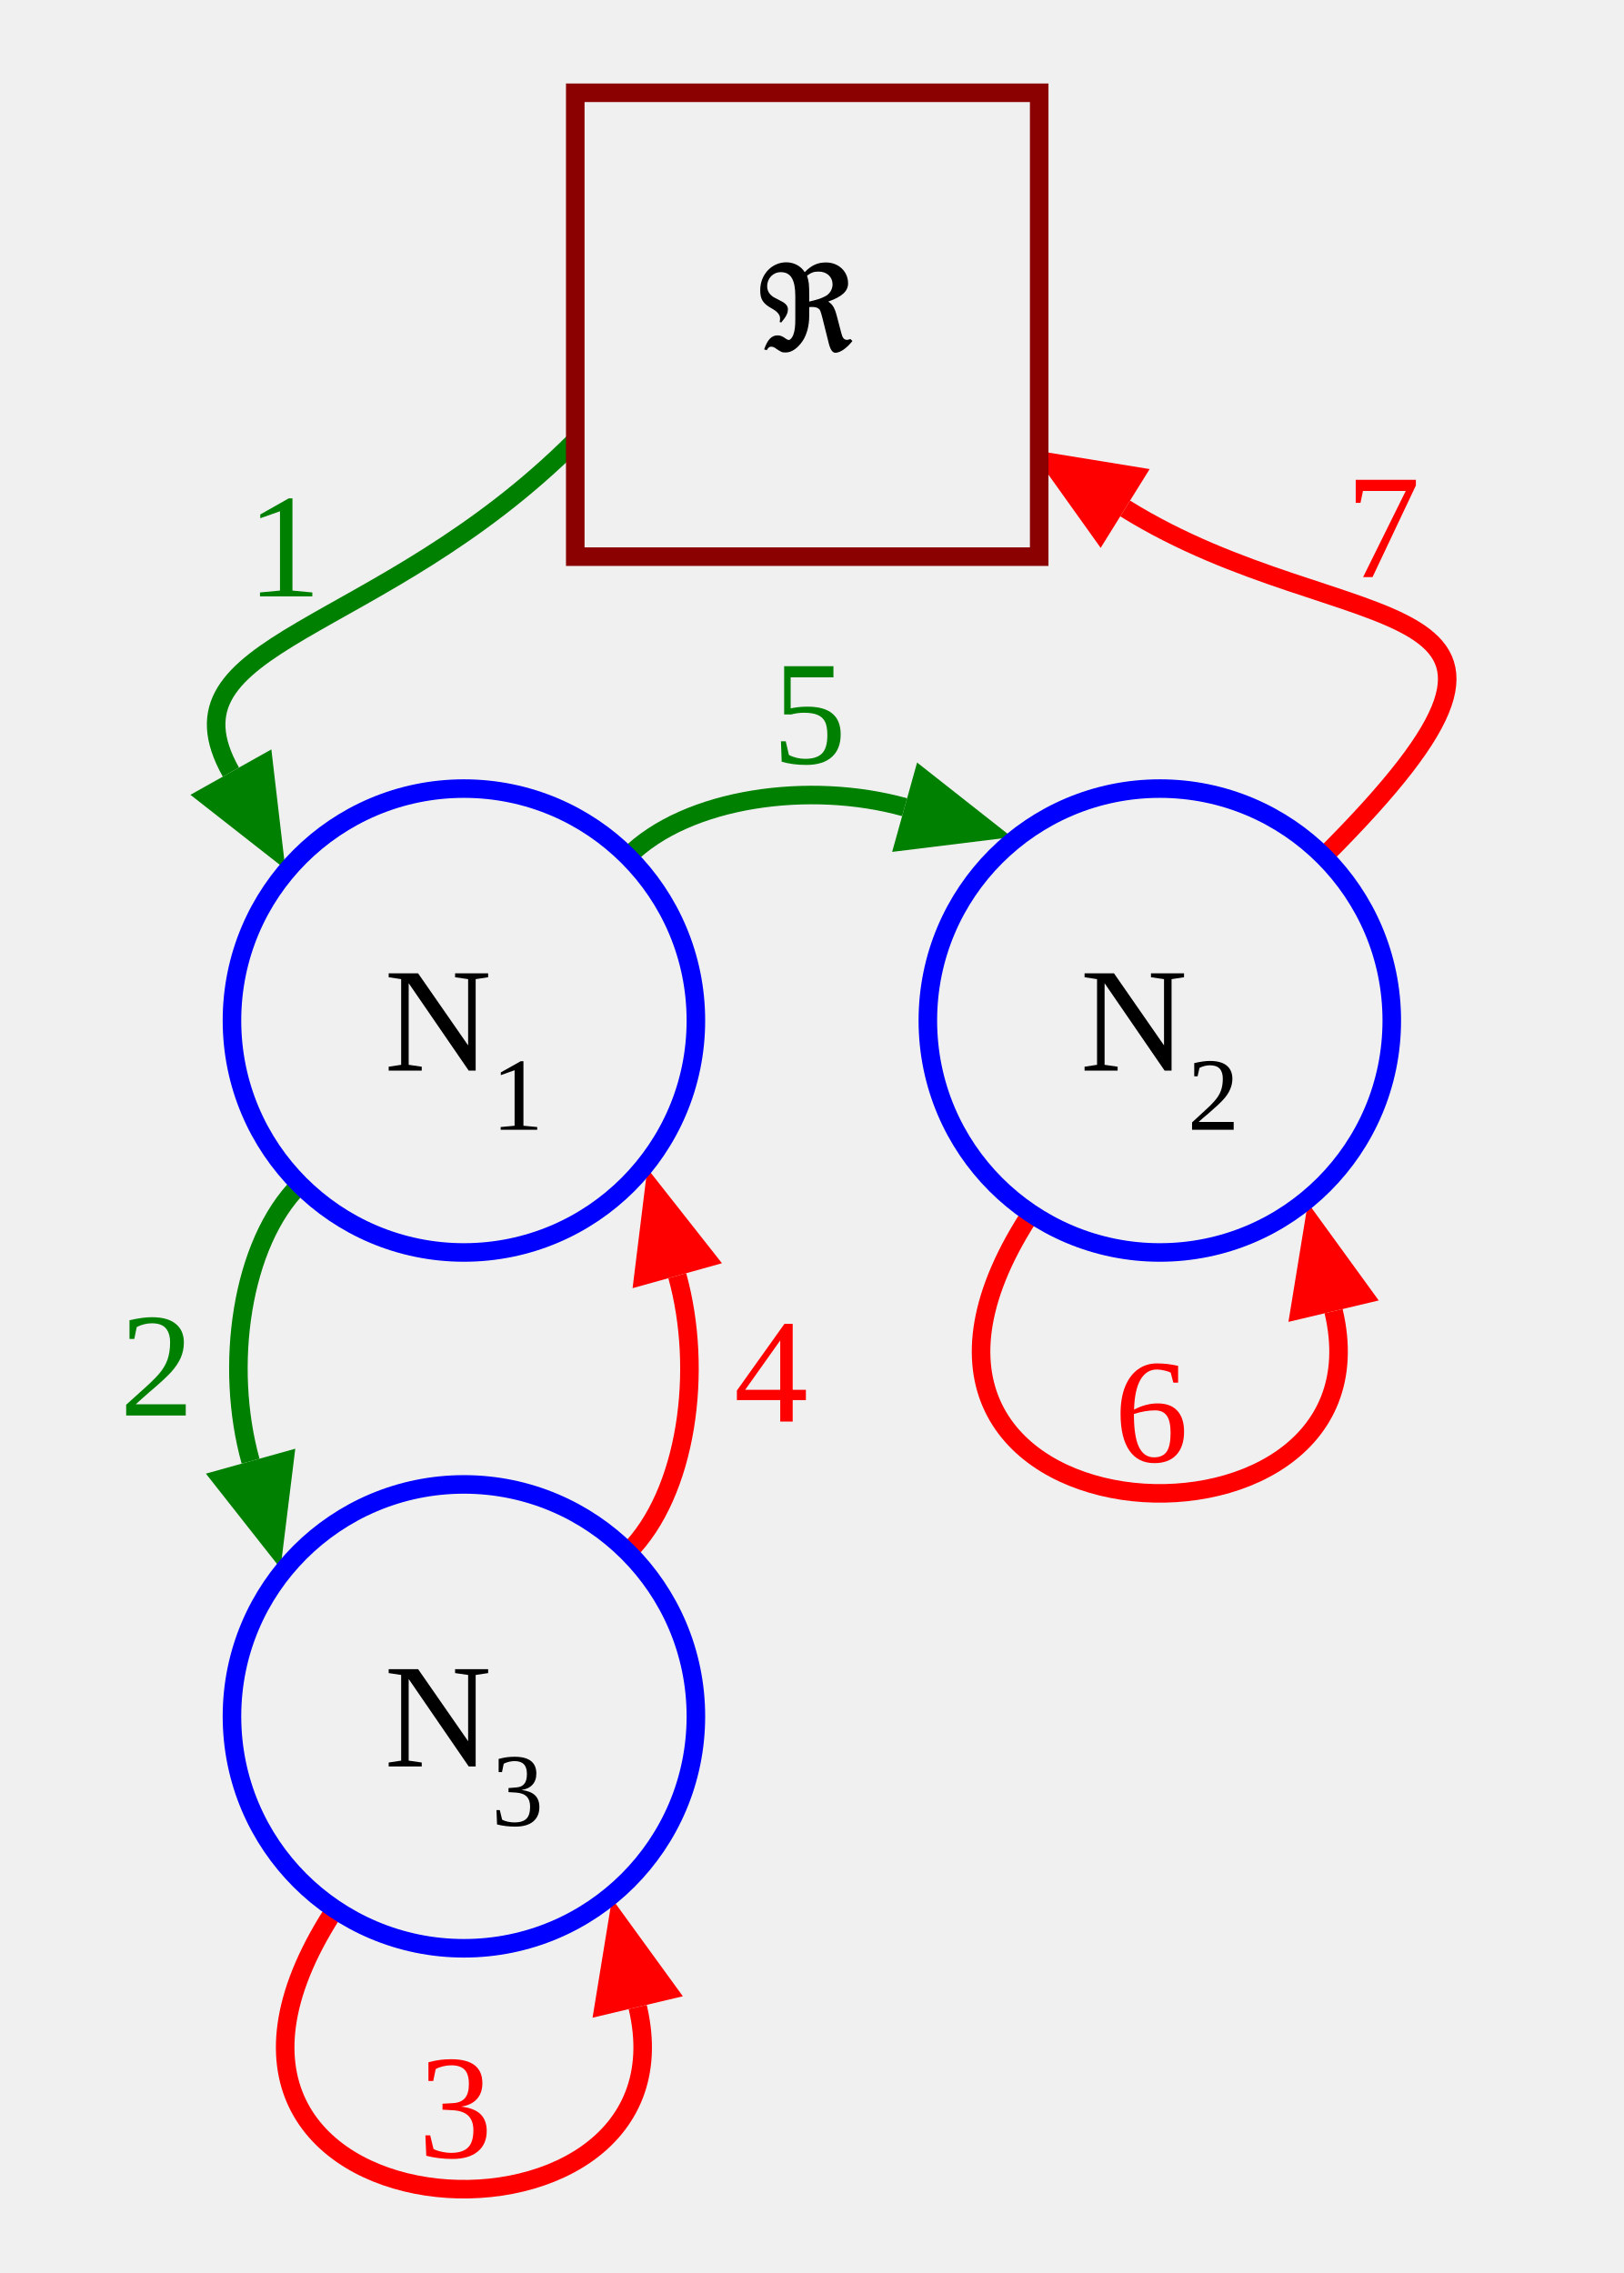
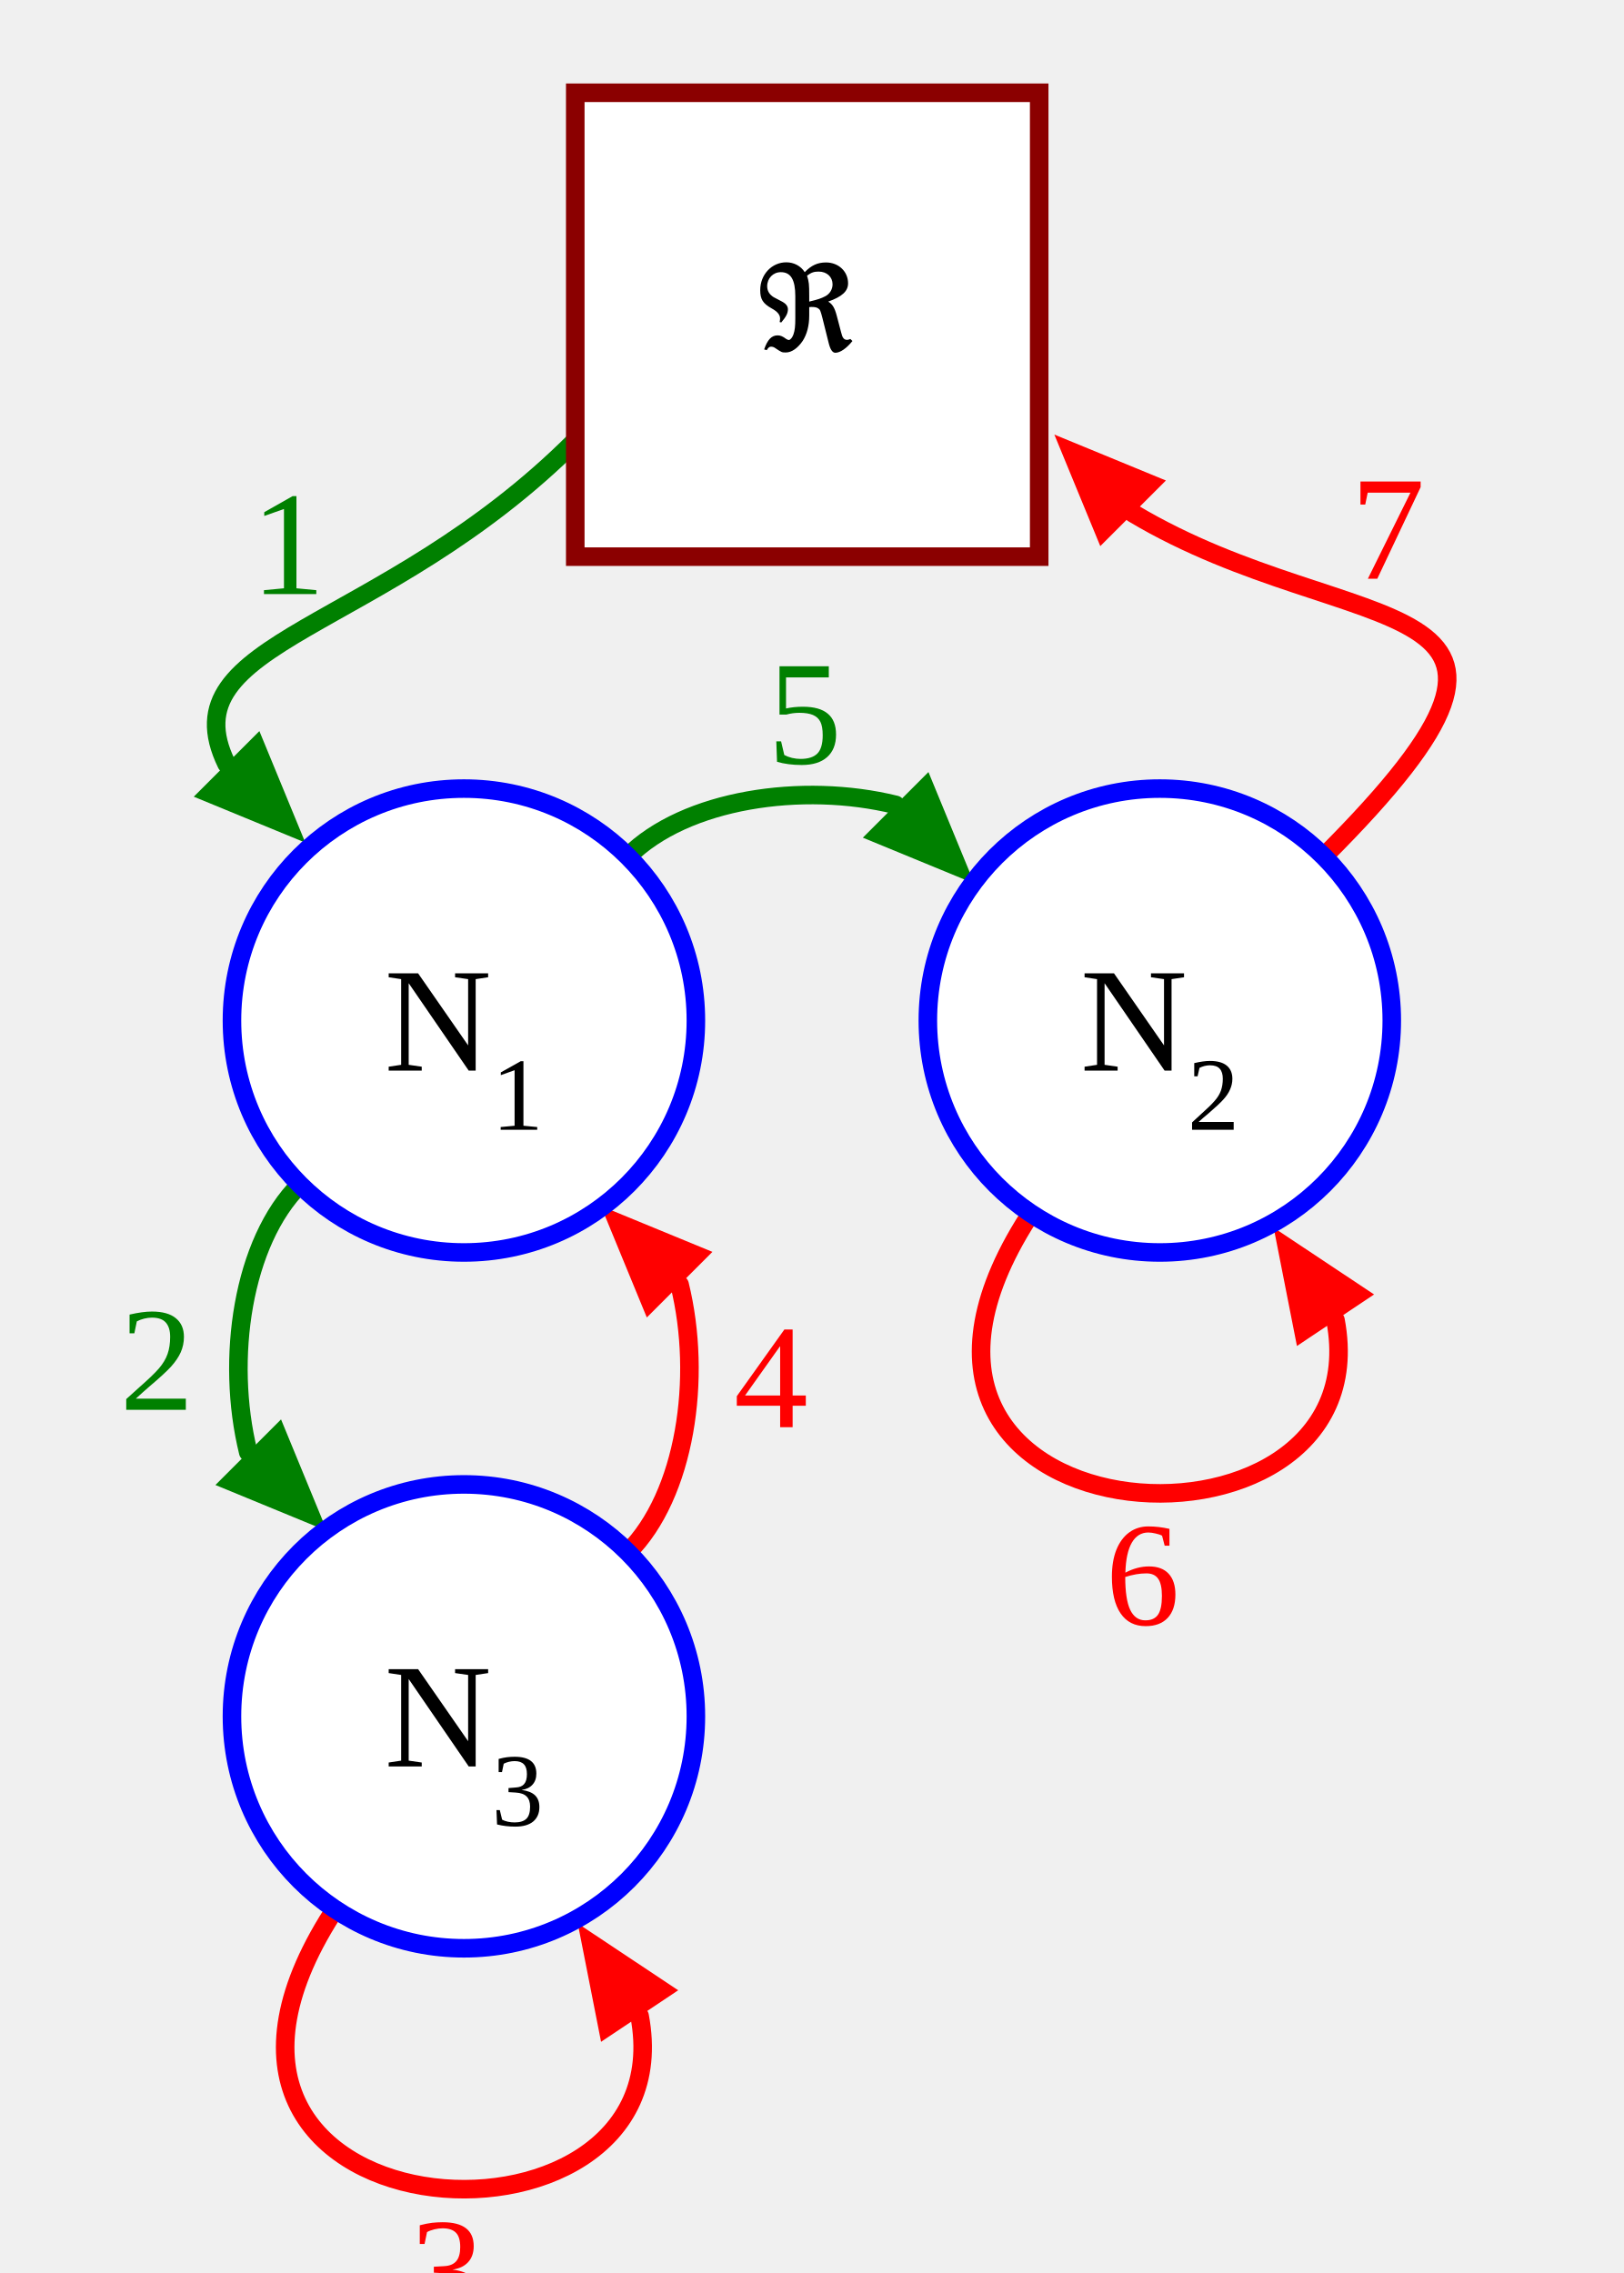
<svg xmlns="http://www.w3.org/2000/svg" width="175" height="245">
-   <path d="M 62 47.5 C40.755 68.745 16.859 68.924 24.885 83.223" fill="none" stroke="green" stroke-width="2" />
-   <polygon points="29.245 80.776, 30.758 93.688, 20.524 85.67" fill="green" stroke="none" />
-   <path d="M 32.322 127.678 C25.936 134.064 24.164 147.305 27.007 157.495" fill="none" stroke="green" stroke-width="2" />
-   <polygon points="31.823 156.152, 30.232 169.054, 22.191 158.839" fill="green" stroke="none" />
-   <path d="M 36.378 205.387 C11.838 242.114 75.711 245.76 68.728 216.327" fill="none" stroke="red" stroke-width="2" />
-   <polygon points="63.863 217.481, 65.958 204.651, 73.593 215.172" fill="red" stroke="none" />
-   <path d="M 67.678 167.322 C74.064 160.936 75.836 147.695 72.993 137.505" fill="none" stroke="red" stroke-width="2" />
-   <polygon points="68.177 138.848, 69.768 125.946, 77.809 136.161" fill="red" stroke="none" />
-   <path d="M 67.678 92.322 C74.064 85.936 87.305 84.164 97.495 87.007" fill="none" stroke="green" stroke-width="2" />
-   <polygon points="98.839 82.191, 109.054 90.232, 96.152 91.823" fill="green" stroke="none" />
-   <path d="M 111.378 130.387 C86.838 167.114 150.711 170.76 143.728 141.327" fill="none" stroke="red" stroke-width="2" />
-   <polygon points="138.863 142.481, 140.958 129.651, 148.593 140.172" fill="red" stroke="none" />
-   <path d="M 142.678 92.322 C172.947 62.053 145.35 69.778 121.265 54.807" fill="none" stroke="red" stroke-width="2" />
-   <polygon points="118.625 59.053, 111.074 48.472, 123.905 50.56" fill="red" stroke="none" />
-   <text font-size="16" text-anchor="middle" x="30.613" y="58.881" dominant-baseline="central" fill="green">
+   <path d="M 62 47.5 C41.203 68.297 17.865 68.907 24.419 82.338" fill="none" stroke="green" stroke-linecap="round" stroke-width="2" />
+   <polygon points="27.955 78.802, 32.905 90.823, 20.884 85.873" fill="green" stroke="none" />
+   <path d="M 32.322 127.678 C26.136 133.864 24.279 146.482 26.753 156.528" fill="none" stroke="green" stroke-linecap="round" stroke-width="2" />
+   <polygon points="30.289 152.993, 35.238 165.013, 23.217 160.064" fill="green" stroke="none" />
+   <path d="M 36.378 205.387 C12.113 241.703 74.292 245.674 68.936 217.302" fill="none" stroke="red" stroke-linecap="round" stroke-width="2" />
+   <polygon points="64.779 220.08, 62.269 207.325, 73.093 214.525" fill="red" stroke="none" />
+   <path d="M 67.678 167.322 C73.864 161.136 75.721 148.518 73.247 138.472" fill="none" stroke="red" stroke-linecap="round" stroke-width="2" />
+   <polygon points="69.711 142.007, 64.762 129.987, 76.783 134.936" fill="red" stroke="none" />
+   <path d="M 67.678 92.322 C73.864 86.136 86.482 84.279 96.528 86.753" fill="none" stroke="green" stroke-linecap="round" stroke-width="2" />
+   <polygon points="100.064 83.217, 105.013 95.238, 92.993 90.289" fill="green" stroke="none" />
+   <path d="M 111.378 130.387 C87.113 166.703 149.292 170.674 143.936 142.302" fill="none" stroke="red" stroke-linecap="round" stroke-width="2" />
+   <polygon points="139.779 145.08, 137.269 132.325, 148.093 139.525" fill="red" stroke="none" />
+   <path d="M 142.678 92.322 C172.59 62.41 145.993 69.601 122.119 55.328" fill="none" stroke="red" stroke-linecap="round" stroke-width="2" />
+   <polygon points="118.584 58.863, 113.634 46.842, 125.655 51.792" fill="red" stroke="none" />
+   <text font-size="16" text-anchor="middle" x="31.044" y="58.638" dominant-baseline="central" fill="green">
1<tspan dy="8" font-size=".7em" />
  </text>
-   <text font-size="16" text-anchor="middle" x="16.894" y="147.17" dominant-baseline="central" fill="green">
+   <text font-size="16" text-anchor="middle" x="16.902" y="146.564" dominant-baseline="central" fill="green">
2<tspan dy="8" font-size=".7em" />
  </text>
-   <text font-size="16" text-anchor="middle" x="49.083" y="227.153" dominant-baseline="central" fill="red">
+   <text font-size="16" text-anchor="middle" x="48.148" y="244.721" dominant-baseline="central" fill="red">
3<tspan dy="8" font-size=".7em" />
  </text>
-   <text font-size="16" text-anchor="middle" x="83.106" y="147.83" dominant-baseline="central" fill="red">
+   <text font-size="16" text-anchor="middle" x="83.098" y="148.436" dominant-baseline="central" fill="red">
4<tspan dy="8" font-size=".7em" />
  </text>
-   <text font-size="16" text-anchor="middle" x="87.229" y="76.894" dominant-baseline="central" fill="green">
+   <text font-size="16" text-anchor="middle" x="86.732" y="76.901" dominant-baseline="central" fill="green">
5<tspan dy="8" font-size=".7em" />
  </text>
-   <text font-size="16" text-anchor="middle" x="124.083" y="152.153" dominant-baseline="central" fill="red">
+   <text font-size="16" text-anchor="middle" x="123.148" y="169.721" dominant-baseline="central" fill="red">
6<tspan dy="8" font-size=".7em" />
  </text>
-   <text font-size="16" text-anchor="middle" x="149.051" y="56.805" dominant-baseline="central" fill="red">
+   <text font-size="16" text-anchor="middle" x="149.561" y="56.986" dominant-baseline="central" fill="red">
7<tspan dy="8" font-size=".7em" />
  </text>
-   <rect x="62" y="10" fill="none" width="50" height="50" stroke="darkred" stroke-width="2" />
-   <circle cx="50" r="25" stroke="blue" stroke-width="2" cy="110" fill="none" />
-   <circle cx="50" r="25" stroke="blue" stroke-width="2" cy="185" fill="none" />
-   <circle cx="125" r="25" stroke="blue" stroke-width="2" cy="110" fill="none" />
+   <rect x="62" y="10" fill="white" width="50" height="50" stroke="darkred" stroke-width="2" />
+   <circle cx="50" r="25" stroke="blue" stroke-width="2" cy="110" fill="white" />
+   <circle cx="50" r="25" stroke="blue" stroke-width="2" cy="185" fill="white" />
+   <circle cx="125" r="25" stroke="blue" stroke-width="2" cy="110" fill="white" />
  <text font-size="16" text-anchor="middle" x="87" y="35" dominant-baseline="central" fill="">
ℜ<tspan dy="8" font-size=".7em" />
  </text>
  <text font-size="16" text-anchor="middle" x="50" y="110" dominant-baseline="central" fill="">
N<tspan dy="8" font-size=".7em">1</tspan>
  </text>
  <text font-size="16" text-anchor="middle" x="50" y="185" dominant-baseline="central" fill="">
N<tspan dy="8" font-size=".7em">3</tspan>
  </text>
  <text font-size="16" text-anchor="middle" x="125" y="110" dominant-baseline="central" fill="">
N<tspan dy="8" font-size=".7em">2</tspan>
  </text>
</svg>
